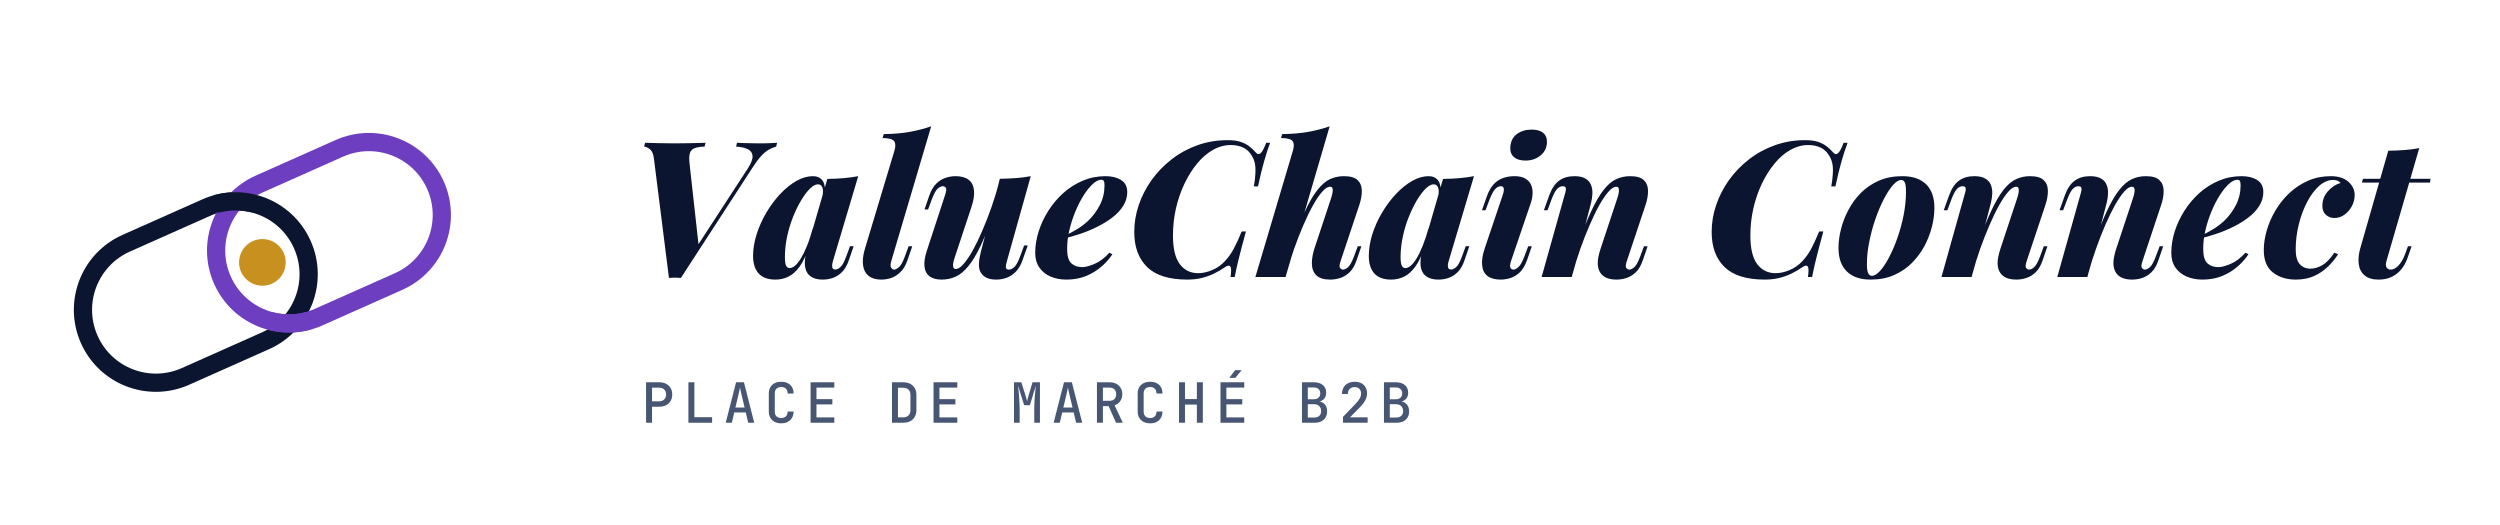
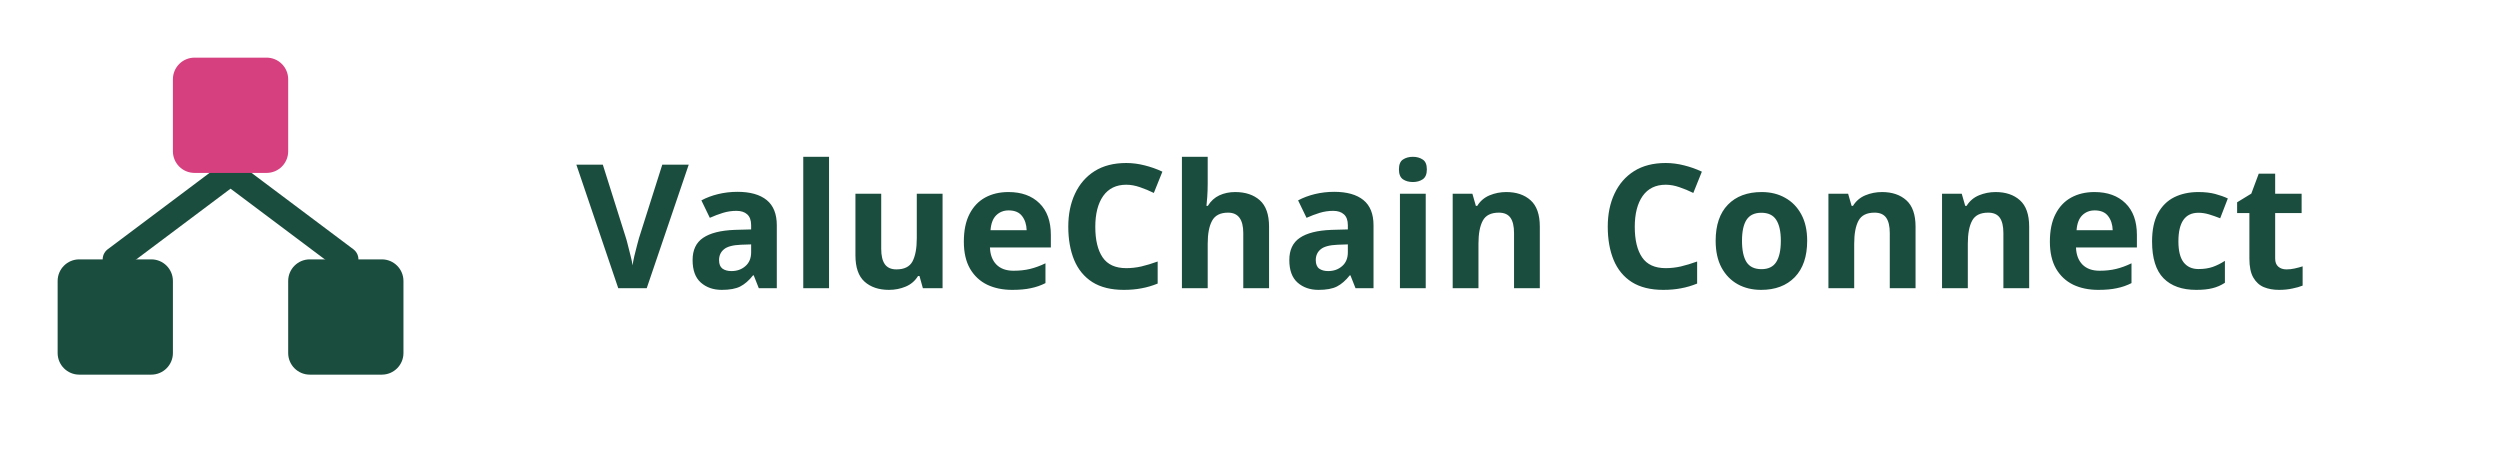
- <svg xmlns="http://www.w3.org/2000/svg" viewBox="0 0 343 72" width="686" height="144" role="img" aria-labelledby="t">
-   <g transform="translate(4 4)">
-     <g transform="rotate(-24 32 32)">
-       <g>
-         <rect x="6" y="22" width="32" height="20" rx="10" fill="none" stroke="#0b1530" stroke-width="2.5" />
-       </g>
-       <g>
-         <rect x="26" y="22" width="32" height="20" rx="10" fill="none" stroke="#6d3fc0" stroke-width="2.5" />
-       </g>
-       <path d="M29.74 22.15A10 10 0 0 1 34.02 24.01" fill="none" stroke="#0b1530" stroke-width="2.5" stroke-linecap="round" />
-       <path d="M34.26 41.85A10 10 0 0 1 29.98 39.99" fill="none" stroke="#6d3fc0" stroke-width="2.5" stroke-linecap="round" />
-       <circle cx="32" cy="32" r="3.2" fill="#c8901f" />
-     </g>
+ <svg xmlns="http://www.w3.org/2000/svg" viewBox="0 0 347 64" height="64" role="img">
+   <g stroke-linecap="round" stroke-linejoin="round">
+     <path d="M32 24L16 36M32 24L48 36" fill="none" stroke="#1B4D3E" stroke-width="3.5" />
+     <rect x="8" y="36" width="16" height="16" rx="3" fill="#1B4D3E" />
+     <rect x="40" y="36" width="16" height="16" rx="3" fill="#1B4D3E" />
+     <rect x="24" y="8" width="16" height="16" rx="3" fill="#D6407F" />
  </g>
-   <path fill="#0b1530" d="M102.57 23.16Q103.29 22.05 103.25 21.41Q103.21 20.77 102.62 20.48Q102.02 20.18 100.99 20.11L101.12 19.59Q101.43 19.62 102.08 19.63Q102.73 19.64 103.47 19.66Q104.21 19.67 104.67 19.67Q105.24 19.67 105.72 19.64Q106.21 19.62 106.62 19.59L106.49 20.11Q105.92 20.27 105.43 20.56Q104.94 20.85 104.41 21.43Q103.88 22.01 103.22 23.04L93.42 38.13Q93 38.09 92.6 38.09Q92.19 38.09 91.78 38.13L89.72 21.78Q89.62 20.84 89.18 20.49Q88.74 20.14 88.37 20.11L88.5 19.59Q89.21 19.62 90.33 19.64Q91.45 19.67 92.56 19.67Q93.88 19.67 94.98 19.64Q96.08 19.62 96.8 19.59L96.67 20.11Q95.84 20.14 95.35 20.31Q94.85 20.49 94.68 20.93Q94.51 21.38 94.59 22.3L95.89 34.02L94.93 34.89ZM108.35 36.78Q108.68 36.78 109.07 36.46Q109.46 36.13 109.88 35.46Q110.29 34.78 110.73 33.71Q111.16 32.64 111.57 31.13L110.94 33.95Q110.41 35.61 109.71 36.58Q109 37.55 108.16 37.96Q107.33 38.36 106.39 38.36Q104.83 38.36 104.08 37.51Q103.32 36.66 103.32 35.13Q103.32 33.68 103.81 32.14Q104.3 30.6 105.14 29.17Q105.99 27.75 107.04 26.62Q108.1 25.5 109.26 24.83Q110.42 24.17 111.53 24.17Q112.38 24.17 112.84 24.76Q113.3 25.36 113.14 26.74L112.85 26.9Q112.99 26.1 112.82 25.69Q112.64 25.29 112.22 25.29Q111.73 25.29 111.14 25.87Q110.54 26.45 109.94 27.45Q109.33 28.46 108.81 29.75Q108.3 31.04 107.99 32.46Q107.69 33.88 107.69 35.28Q107.69 36.09 107.84 36.43Q108 36.78 108.35 36.78ZM113.51 24.55Q114.78 24.53 115.79 24.44Q116.79 24.35 117.75 24.17L114.29 35.78Q114.18 36.16 114.17 36.44Q114.16 36.71 114.27 36.85Q114.39 36.98 114.62 36.98Q114.91 36.98 115.3 36.65Q115.69 36.32 116.12 35.14L116.62 33.78H117.12L116.47 35.68Q116.1 36.76 115.51 37.34Q114.92 37.91 114.24 38.14Q113.56 38.36 112.89 38.36Q111.42 38.36 110.8 37.5Q110.42 36.94 110.42 36.08Q110.42 35.21 110.75 34.05ZM122.29 35.79Q122.1 36.44 122.26 36.71Q122.42 36.99 122.71 36.99Q122.91 36.99 123.32 36.67Q123.72 36.36 124.16 35.15L124.66 33.79H125.16L124.51 35.69Q124.13 36.78 123.52 37.35Q122.91 37.93 122.24 38.15Q121.56 38.36 120.93 38.36Q120.09 38.36 119.52 38.07Q118.95 37.78 118.66 37.22Q118.38 36.66 118.38 35.87Q118.38 35.08 118.69 34.06L122.72 20.66Q122.98 19.77 122.67 19.36Q122.35 18.94 121.08 18.94L121.26 18.4Q123.25 18.37 124.79 18.1Q126.33 17.82 127.76 17.33ZM136.45 28.84Q135.45 31.79 134.57 33.66Q133.69 35.52 132.84 36.54Q132 37.56 131.11 37.96Q130.22 38.36 129.2 38.36Q128.14 38.36 127.53 37.91Q126.93 37.45 126.84 36.58Q126.74 35.7 127.15 34.44L129.67 26.74Q129.93 25.98 129.76 25.76Q129.59 25.55 129.34 25.55Q129.05 25.55 128.66 25.87Q128.28 26.2 127.83 27.39L127.33 28.74H126.84L127.49 26.85Q127.88 25.75 128.47 25.18Q129.07 24.61 129.76 24.39Q130.44 24.17 131.09 24.17Q132.25 24.17 132.89 24.66Q133.53 25.15 133.63 26.11Q133.74 27.06 133.26 28.47L130.98 35.35Q130.46 36.91 131.14 36.91Q131.59 36.91 132.19 36.23Q132.79 35.56 133.46 34.37Q134.12 33.18 134.78 31.63Q135.45 30.08 136.06 28.34Q136.67 26.59 137.13 24.8ZM138.16 35.79Q137.97 36.41 138.01 36.7Q138.04 36.99 138.42 36.99Q138.84 36.99 139.22 36.58Q139.6 36.18 139.97 35.15L140.51 33.68H141.01L140.29 35.69Q139.95 36.67 139.38 37.27Q138.8 37.86 138.11 38.11Q137.42 38.36 136.69 38.36Q135.88 38.36 135.36 38.11Q134.84 37.85 134.57 37.41Q134.28 36.91 134.31 36.22Q134.33 35.54 134.53 34.72L137.18 24.53Q138.4 24.51 139.45 24.43Q140.51 24.35 141.42 24.17ZM145.84 32.45Q146.79 32.04 147.67 31.51Q148.56 30.97 149.24 30.35Q150.26 29.38 150.9 28.13Q151.54 26.88 151.54 25.42Q151.54 24.97 151.43 24.82Q151.33 24.66 151.12 24.66Q150.57 24.66 149.93 25.24Q149.29 25.83 148.67 26.81Q148.05 27.79 147.54 29.02Q147.03 30.25 146.72 31.57Q146.41 32.89 146.41 34.13Q146.41 35.6 146.99 36.13Q147.56 36.65 148.49 36.65Q149.1 36.65 150.14 36.22Q151.18 35.8 152.21 34.67L152.62 34.88Q152.07 35.74 151.16 36.54Q150.25 37.35 149.03 37.86Q147.81 38.36 146.31 38.36Q145.13 38.36 144.15 37.95Q143.17 37.53 142.6 36.71Q142.03 35.89 142.03 34.7Q142.03 33.25 142.5 31.76Q142.97 30.28 143.83 28.92Q144.69 27.56 145.89 26.48Q147.09 25.41 148.56 24.79Q150.02 24.17 151.69 24.17Q152.96 24.17 153.81 24.7Q154.66 25.23 154.66 26.34Q154.66 27.34 154.12 28.22Q153.58 29.09 152.65 29.81Q151.72 30.53 150.57 31.1Q149.42 31.68 148.19 32.09Q146.96 32.51 145.81 32.75ZM174.26 19.59Q173.87 20.61 173.46 22.05Q173.04 23.49 172.6 25.57H172.03Q172.26 24.26 172.25 23.25Q172.25 22.23 171.83 21.5Q171.34 20.61 170.59 20.26Q169.84 19.9 168.86 19.9Q167.59 19.9 166.41 20.57Q165.23 21.24 164.24 22.44Q163.26 23.63 162.51 25.2Q161.76 26.77 161.34 28.59Q160.93 30.41 160.93 32.32Q160.93 34.99 161.87 36.24Q162.8 37.48 164.4 37.48Q165.3 37.48 166.3 37.06Q167.29 36.65 168.02 35.87Q168.73 35.12 169.23 34.2Q169.74 33.27 170.36 31.76H170.94Q170.29 34.13 169.94 35.57Q169.58 37.01 169.4 38H168.83Q168.91 37.45 168.91 37.12Q168.91 36.58 168.7 36.47Q168.49 36.37 168.05 36.67Q167.37 37.14 166.57 37.53Q165.78 37.92 164.87 38.14Q163.97 38.36 162.91 38.36Q159.15 38.36 157.39 36.64Q155.62 34.92 155.62 31.82Q155.62 29.97 156.23 28.15Q156.84 26.34 157.98 24.73Q159.12 23.13 160.71 21.89Q162.3 20.64 164.25 19.94Q166.21 19.23 168.44 19.23Q169.49 19.23 170.2 19.46Q170.92 19.7 171.42 20.09Q171.92 20.48 172.29 20.92Q172.63 21.32 172.98 21Q173.32 20.67 173.72 19.59ZM176.38 38H172.24L177.39 20.66Q177.65 19.77 177.34 19.36Q177.02 18.94 175.75 18.94L175.92 18.4Q177.92 18.37 179.46 18.1Q181.01 17.82 182.43 17.33ZM177 34.26Q178.05 31.17 178.95 29.2Q179.84 27.23 180.7 26.13Q181.55 25.02 182.45 24.59Q183.36 24.17 184.39 24.17Q185.68 24.17 186.25 24.7Q186.82 25.23 186.84 26.13Q186.86 27.03 186.51 28.09L183.94 35.79Q183.69 36.51 183.85 36.75Q184.01 36.99 184.27 36.99Q184.56 36.99 184.95 36.66Q185.34 36.33 185.78 35.15L186.28 33.79H186.78L186.13 35.69Q185.76 36.78 185.17 37.35Q184.57 37.92 183.88 38.14Q183.19 38.36 182.52 38.36Q181.21 38.36 180.61 37.78Q180.01 37.2 179.99 36.21Q179.97 35.22 180.35 34.06L182.63 27.18Q182.78 26.73 182.83 26.38Q182.89 26.02 182.82 25.82Q182.75 25.62 182.48 25.62Q182.01 25.62 181.41 26.3Q180.8 26.98 180.14 28.18Q179.47 29.37 178.8 30.94Q178.13 32.5 177.51 34.26Q176.9 36.02 176.42 37.83ZM192.82 36.78Q193.16 36.78 193.55 36.46Q193.94 36.13 194.35 35.46Q194.77 34.78 195.2 33.71Q195.63 32.64 196.05 31.13L195.42 33.95Q194.89 35.61 194.18 36.58Q193.47 37.55 192.64 37.96Q191.8 38.36 190.86 38.36Q189.31 38.36 188.55 37.51Q187.8 36.66 187.8 35.13Q187.8 33.68 188.28 32.14Q188.77 30.6 189.62 29.17Q190.46 27.75 191.52 26.62Q192.57 25.5 193.74 24.83Q194.9 24.17 196.01 24.17Q196.85 24.17 197.31 24.76Q197.77 25.36 197.61 26.74L197.33 26.9Q197.47 26.1 197.29 25.69Q197.11 25.29 196.7 25.29Q196.21 25.29 195.61 25.87Q195.02 26.45 194.41 27.45Q193.81 28.46 193.29 29.75Q192.77 31.04 192.47 32.46Q192.16 33.88 192.16 35.28Q192.16 36.09 192.32 36.43Q192.47 36.78 192.82 36.78ZM197.98 24.55Q199.25 24.53 200.26 24.44Q201.27 24.35 202.23 24.17L198.77 35.78Q198.65 36.16 198.64 36.44Q198.64 36.71 198.75 36.85Q198.86 36.98 199.09 36.98Q199.39 36.98 199.78 36.65Q200.17 36.32 200.6 35.14L201.1 33.78H201.59L200.94 35.68Q200.58 36.76 199.99 37.34Q199.4 37.91 198.72 38.14Q198.03 38.36 197.37 38.36Q195.9 38.36 195.27 37.5Q194.89 36.94 194.89 36.08Q194.89 35.21 195.23 34.05ZM207.21 20.32Q207.24 19.06 208.08 18.42Q208.92 17.78 210.13 17.78Q211.18 17.78 211.72 18.23Q212.27 18.69 212.24 19.53Q212.21 20.64 211.36 21.33Q210.51 22.03 209.3 22.03Q208.27 22.03 207.73 21.57Q207.19 21.12 207.21 20.32ZM206.18 26.74Q206.58 25.55 205.92 25.55Q205.49 25.55 205.12 25.96Q204.76 26.37 204.36 27.39L203.81 28.85H203.32L204.03 26.85Q204.4 25.84 204.96 25.25Q205.52 24.67 206.24 24.42Q206.97 24.17 207.78 24.17Q208.74 24.17 209.29 24.51Q209.85 24.84 210.07 25.38Q210.3 25.92 210.27 26.55Q210.24 27.19 210.04 27.81L207.32 35.79Q207.1 36.46 207.22 36.72Q207.34 36.99 207.65 36.99Q207.94 36.99 208.32 36.65Q208.71 36.32 209.16 35.15L209.67 33.79H210.16L209.51 35.69Q209.12 36.76 208.54 37.34Q207.96 37.91 207.26 38.14Q206.57 38.36 205.89 38.36Q204.75 38.36 204.1 37.88Q203.45 37.39 203.35 36.42Q203.24 35.45 203.71 34.06ZM215.65 38H211.51L214.67 26.74Q214.8 26.35 214.83 26.08Q214.87 25.82 214.77 25.68Q214.68 25.55 214.41 25.55Q213.98 25.55 213.62 25.94Q213.26 26.33 212.86 27.39L212.32 28.85H211.82L212.54 26.85Q213.05 25.42 213.9 24.79Q214.76 24.17 216.01 24.17Q216.97 24.17 217.52 24.5Q218.07 24.82 218.29 25.37Q218.5 25.91 218.48 26.55Q218.45 27.18 218.3 27.81ZM216.36 33.94Q217.4 30.94 218.29 29.03Q219.18 27.12 220.02 26.05Q220.86 24.98 221.75 24.58Q222.65 24.17 223.66 24.17Q224.95 24.17 225.52 24.7Q226.09 25.23 226.11 26.13Q226.13 27.03 225.78 28.09L223.21 35.79Q222.96 36.51 223.12 36.75Q223.29 36.99 223.55 36.99Q223.83 36.99 224.22 36.66Q224.61 36.33 225.05 35.15L225.55 33.79H226.05L225.4 35.69Q225.03 36.78 224.44 37.35Q223.84 37.92 223.15 38.14Q222.46 38.36 221.79 38.36Q221.02 38.36 220.46 38.14Q219.91 37.91 219.59 37.46Q219.22 36.93 219.21 36.13Q219.2 35.32 219.62 34.06L221.9 27.18Q222.05 26.74 222.1 26.39Q222.15 26.03 222.08 25.83Q222.02 25.62 221.75 25.62Q221.29 25.62 220.69 26.29Q220.09 26.97 219.43 28.14Q218.77 29.32 218.11 30.86Q217.44 32.39 216.83 34.11Q216.22 35.83 215.76 37.58ZM253.49 19.59Q253.1 20.61 252.68 22.05Q252.26 23.49 251.82 25.57H251.25Q251.48 24.26 251.48 23.25Q251.47 22.23 251.05 21.5Q250.56 20.61 249.81 20.26Q249.07 19.9 248.08 19.9Q246.82 19.9 245.63 20.57Q244.45 21.24 243.47 22.44Q242.48 23.63 241.73 25.2Q240.98 26.77 240.56 28.59Q240.15 30.41 240.15 32.32Q240.15 34.99 241.09 36.24Q242.03 37.48 243.62 37.48Q244.52 37.48 245.52 37.06Q246.51 36.65 247.25 35.87Q247.95 35.12 248.46 34.2Q248.96 33.27 249.59 31.76H250.16Q249.51 34.13 249.16 35.57Q248.81 37.01 248.62 38H248.05Q248.13 37.45 248.13 37.12Q248.13 36.58 247.92 36.47Q247.71 36.37 247.27 36.67Q246.59 37.14 245.8 37.53Q245 37.92 244.1 38.14Q243.19 38.36 242.13 38.36Q238.38 38.36 236.61 36.64Q234.84 34.92 234.84 31.82Q234.84 29.97 235.45 28.15Q236.06 26.34 237.2 24.73Q238.34 23.13 239.93 21.89Q241.52 20.64 243.48 19.94Q245.43 19.23 247.66 19.23Q248.71 19.23 249.43 19.46Q250.14 19.7 250.64 20.09Q251.14 20.48 251.51 20.92Q251.85 21.32 252.2 21Q252.55 20.67 252.94 19.59ZM260.85 24.69Q260.33 24.69 259.7 25.41Q259.07 26.14 258.44 27.36Q257.81 28.59 257.29 30.1Q256.77 31.6 256.46 33.2Q256.14 34.79 256.14 36.23Q256.14 37.11 256.31 37.47Q256.48 37.84 256.84 37.84Q257.33 37.84 257.96 37.15Q258.58 36.46 259.2 35.27Q259.82 34.09 260.34 32.6Q260.86 31.12 261.18 29.5Q261.5 27.88 261.5 26.35Q261.5 25.32 261.32 25Q261.15 24.69 260.85 24.69ZM252.24 34.01Q252.24 32.81 252.58 31.45Q252.91 30.1 253.6 28.81Q254.28 27.51 255.32 26.46Q256.37 25.41 257.78 24.79Q259.2 24.17 260.99 24.17Q263.12 24.17 264.26 25.28Q265.4 26.4 265.4 28.52Q265.4 29.73 265.07 31.08Q264.73 32.43 264.05 33.73Q263.36 35.02 262.32 36.07Q261.28 37.12 259.86 37.74Q258.45 38.36 256.66 38.36Q254.53 38.36 253.39 37.25Q252.24 36.13 252.24 34.01ZM270.51 38H266.37L269.53 26.74Q269.66 26.35 269.69 26.08Q269.73 25.82 269.63 25.68Q269.54 25.55 269.27 25.55Q268.84 25.55 268.48 25.94Q268.12 26.33 267.72 27.39L267.18 28.85H266.68L267.4 26.85Q267.91 25.42 268.76 24.79Q269.62 24.17 270.87 24.17Q271.83 24.17 272.38 24.5Q272.93 24.82 273.15 25.37Q273.36 25.91 273.34 26.55Q273.31 27.18 273.16 27.81ZM271.22 33.94Q272.26 30.94 273.15 29.03Q274.04 27.12 274.88 26.05Q275.72 24.98 276.61 24.58Q277.51 24.17 278.52 24.17Q279.81 24.17 280.38 24.7Q280.95 25.23 280.97 26.13Q280.99 27.03 280.64 28.09L278.07 35.79Q277.82 36.51 277.98 36.75Q278.15 36.99 278.41 36.99Q278.69 36.99 279.08 36.66Q279.47 36.33 279.91 35.15L280.41 33.79H280.91L280.26 35.69Q279.89 36.78 279.3 37.35Q278.7 37.92 278.01 38.14Q277.32 38.36 276.65 38.36Q275.88 38.36 275.32 38.14Q274.77 37.91 274.45 37.46Q274.08 36.93 274.07 36.13Q274.06 35.32 274.48 34.06L276.76 27.18Q276.91 26.74 276.96 26.39Q277.01 26.03 276.94 25.83Q276.88 25.62 276.61 25.62Q276.15 25.62 275.55 26.29Q274.95 26.97 274.29 28.14Q273.63 29.32 272.97 30.86Q272.3 32.39 271.69 34.11Q271.08 35.83 270.62 37.58ZM286.39 38H282.26L285.42 26.74Q285.54 26.35 285.58 26.08Q285.61 25.82 285.52 25.68Q285.43 25.55 285.15 25.55Q284.73 25.55 284.37 25.94Q284.01 26.33 283.61 27.39L283.06 28.85H282.57L283.28 26.85Q283.79 25.42 284.65 24.79Q285.5 24.17 286.75 24.17Q287.72 24.17 288.27 24.5Q288.82 24.82 289.03 25.37Q289.25 25.91 289.22 26.55Q289.2 27.18 289.04 27.81ZM287.11 33.94Q288.14 30.94 289.03 29.03Q289.92 27.12 290.77 26.05Q291.61 24.98 292.5 24.58Q293.39 24.17 294.41 24.17Q295.7 24.17 296.26 24.7Q296.83 25.23 296.85 26.13Q296.88 27.03 296.52 28.09L293.96 35.79Q293.7 36.51 293.87 36.75Q294.03 36.99 294.29 36.99Q294.58 36.99 294.96 36.66Q295.35 36.33 295.79 35.15L296.3 33.79H296.79L296.14 35.69Q295.78 36.78 295.18 37.35Q294.59 37.92 293.9 38.14Q293.21 38.36 292.54 38.36Q291.77 38.36 291.21 38.14Q290.65 37.91 290.34 37.46Q289.97 36.93 289.96 36.13Q289.95 35.32 290.37 34.06L292.65 27.18Q292.8 26.74 292.85 26.39Q292.9 26.03 292.83 25.83Q292.76 25.62 292.49 25.62Q292.03 25.62 291.44 26.29Q290.84 26.97 290.18 28.14Q289.52 29.32 288.85 30.86Q288.19 32.39 287.58 34.11Q286.96 35.83 286.5 37.58ZM301.71 32.45Q302.66 32.04 303.54 31.51Q304.43 30.97 305.11 30.35Q306.13 29.38 306.77 28.13Q307.41 26.88 307.41 25.42Q307.41 24.97 307.3 24.82Q307.2 24.66 306.99 24.66Q306.44 24.66 305.8 25.24Q305.16 25.83 304.54 26.81Q303.92 27.79 303.41 29.02Q302.9 30.25 302.59 31.57Q302.28 32.89 302.28 34.13Q302.28 35.6 302.86 36.13Q303.43 36.65 304.36 36.65Q304.97 36.65 306.01 36.22Q307.05 35.8 308.08 34.67L308.49 34.88Q307.94 35.74 307.03 36.54Q306.12 37.35 304.9 37.86Q303.68 38.36 302.18 38.36Q301 38.36 300.02 37.95Q299.04 37.53 298.47 36.71Q297.9 35.89 297.9 34.7Q297.9 33.25 298.37 31.76Q298.84 30.28 299.7 28.92Q300.56 27.56 301.76 26.48Q302.96 25.41 304.43 24.79Q305.89 24.17 307.56 24.17Q308.83 24.17 309.68 24.7Q310.53 25.23 310.53 26.34Q310.53 27.34 309.99 28.22Q309.45 29.09 308.52 29.81Q307.59 30.53 306.44 31.1Q305.29 31.68 304.06 32.09Q302.83 32.51 301.68 32.75ZM320.08 24.69Q319.12 24.69 318.19 25.5Q317.27 26.32 316.55 27.69Q315.82 29.07 315.4 30.77Q314.97 32.47 314.97 34.24Q314.97 35.62 315.53 36.24Q316.08 36.86 316.99 36.86Q317.78 36.86 318.61 36.39Q319.43 35.92 320.27 34.67L320.79 34.88Q320.25 35.74 319.44 36.54Q318.62 37.35 317.52 37.86Q316.41 38.36 314.98 38.36Q313.09 38.36 311.84 37.38Q310.59 36.4 310.59 34.31Q310.59 32.99 311.01 31.58Q311.42 30.17 312.21 28.85Q313 27.52 314.12 26.47Q315.25 25.42 316.68 24.79Q318.11 24.17 319.8 24.17Q321.32 24.17 322.19 24.93Q323.06 25.69 323.06 26.77Q323.06 27.54 322.69 28.26Q322.31 28.98 321.67 29.45Q321.04 29.91 320.26 29.91Q319.61 29.91 319.12 29.48Q318.63 29.05 318.63 28.26Q318.63 27.09 319.4 26.23Q320.16 25.37 321.14 25.1Q320.95 24.9 320.7 24.79Q320.45 24.69 320.08 24.69ZM333.47 24.53 333.39 25.05H324.06L324.19 24.53ZM327.43 35.79Q327.25 36.4 327.44 36.69Q327.62 36.99 328.01 36.99Q328.54 36.99 329.07 36.43Q329.6 35.87 329.97 34.89L330.37 33.79H330.87L330.36 35.26Q329.85 36.78 328.82 37.57Q327.79 38.36 326.34 38.36Q325.09 38.36 324.42 37.78Q323.74 37.2 323.62 36.23Q323.49 35.25 323.83 34.06L327.67 20.68Q328.94 20.66 329.96 20.58Q330.97 20.5 331.92 20.32Z" />
-   <path fill="#475673" d="M88.64 58V52.45H90.46Q91 52.45 91.39 52.66Q91.79 52.87 92.01 53.24Q92.23 53.61 92.23 54.12Q92.23 54.63 92.01 55.01Q91.79 55.38 91.39 55.59Q91 55.8 90.46 55.8H89.46V58ZM89.46 55.06H90.46Q90.88 55.06 91.13 54.8Q91.39 54.55 91.39 54.12Q91.39 53.69 91.13 53.44Q90.88 53.19 90.46 53.19H89.46ZM94.45 58V52.45H95.27V57.24H97.7V58ZM99.57 58 100.99 52.45H102.07L103.48 58H102.65L102.32 56.59H100.74L100.41 58ZM100.9 55.91H102.16L101.78 54.32Q101.68 53.89 101.61 53.57Q101.55 53.26 101.53 53.14Q101.51 53.26 101.45 53.57Q101.38 53.89 101.28 54.31ZM107.18 58.08Q106.66 58.08 106.28 57.88Q105.9 57.68 105.69 57.32Q105.48 56.95 105.48 56.46V53.99Q105.48 53.49 105.69 53.13Q105.9 52.77 106.28 52.57Q106.66 52.38 107.18 52.38Q107.7 52.38 108.08 52.57Q108.46 52.77 108.67 53.13Q108.88 53.5 108.88 53.99H108.06Q108.06 53.56 107.83 53.33Q107.6 53.1 107.18 53.1Q106.77 53.1 106.53 53.33Q106.3 53.56 106.3 53.99V56.46Q106.3 56.89 106.53 57.12Q106.77 57.35 107.18 57.35Q107.6 57.35 107.83 57.12Q108.06 56.89 108.06 56.46H108.88Q108.88 56.95 108.67 57.31Q108.46 57.68 108.08 57.88Q107.7 58.08 107.18 58.08ZM111.21 58V52.45H114.47V53.18H112.02V54.76H114.2V55.48H112.02V57.27H114.47V58ZM122.38 58V52.45H123.92Q124.47 52.45 124.88 52.66Q125.28 52.87 125.5 53.25Q125.73 53.63 125.73 54.15V56.29Q125.73 56.81 125.5 57.19Q125.28 57.58 124.88 57.79Q124.47 58 123.92 58ZM123.2 57.26H123.92Q124.38 57.26 124.64 57Q124.91 56.74 124.91 56.29V54.15Q124.91 53.71 124.64 53.45Q124.38 53.2 123.92 53.2H123.2ZM128.08 58V52.45H131.34V53.18H128.89V54.76H131.08V55.48H128.89V57.27H131.34V58ZM139.12 58V52.45H140.13L140.69 54.23Q140.77 54.48 140.83 54.71Q140.89 54.94 140.91 55.06Q140.94 54.94 141 54.71Q141.05 54.48 141.13 54.23L141.66 52.45H142.68V58H141.9V56.13Q141.9 55.77 141.92 55.34Q141.94 54.9 141.97 54.45Q142.01 54.01 142.05 53.6Q142.09 53.2 142.12 52.9L141.3 55.59H140.51L139.67 52.9Q139.71 53.19 139.75 53.58Q139.79 53.97 139.82 54.41Q139.85 54.85 139.87 55.3Q139.9 55.74 139.9 56.13V58ZM144.56 58 145.98 52.45H147.06L148.48 58H147.64L147.31 56.59H145.74L145.4 58ZM145.89 55.91H147.15L146.77 54.32Q146.67 53.89 146.6 53.57Q146.54 53.26 146.52 53.14Q146.5 53.26 146.44 53.57Q146.37 53.89 146.27 54.31ZM150.5 58V52.45H152.24Q152.76 52.45 153.15 52.65Q153.54 52.86 153.76 53.22Q153.98 53.59 153.98 54.08Q153.98 54.63 153.69 55.04Q153.41 55.45 152.92 55.61L154.05 58H153.12L152.1 55.72H151.32V58ZM151.32 54.99H152.24Q152.65 54.99 152.9 54.75Q153.14 54.5 153.14 54.09Q153.14 53.67 152.9 53.42Q152.65 53.18 152.24 53.18H151.32ZM157.8 58.08Q157.28 58.08 156.9 57.88Q156.51 57.68 156.3 57.32Q156.09 56.95 156.09 56.46V53.99Q156.09 53.49 156.3 53.13Q156.51 52.77 156.9 52.57Q157.28 52.38 157.8 52.38Q158.32 52.38 158.7 52.57Q159.08 52.77 159.29 53.13Q159.49 53.5 159.49 53.99H158.67Q158.67 53.56 158.44 53.33Q158.21 53.1 157.8 53.1Q157.38 53.1 157.15 53.33Q156.91 53.56 156.91 53.99V56.46Q156.91 56.89 157.15 57.12Q157.38 57.35 157.8 57.35Q158.21 57.35 158.44 57.12Q158.67 56.89 158.67 56.46H159.49Q159.49 56.95 159.29 57.31Q159.08 57.68 158.7 57.88Q158.32 58.08 157.8 58.08ZM161.76 58V52.45H162.58V54.75H164.21V52.45H165.03V58H164.21V55.51H162.58V58ZM167.45 58V52.45H170.71V53.18H168.26V54.76H170.44V55.48H168.26V57.27H170.71V58ZM168.66 51.84 169.46 50.78H170.35L169.49 51.84ZM178.63 58V52.45H180.27Q181.05 52.45 181.5 52.83Q181.95 53.21 181.95 53.88Q181.95 54.26 181.79 54.54Q181.63 54.82 181.34 54.97Q181.05 55.12 180.66 55.12V55.04Q181.08 55.04 181.4 55.2Q181.72 55.37 181.9 55.68Q182.08 56 182.08 56.44Q182.08 56.91 181.87 57.27Q181.66 57.62 181.28 57.81Q180.9 58 180.37 58ZM179.43 57.29H180.3Q180.75 57.29 181 57.06Q181.26 56.82 181.26 56.4Q181.26 55.98 181 55.72Q180.75 55.46 180.3 55.46H179.43ZM179.43 54.78H180.26Q180.66 54.78 180.9 54.56Q181.14 54.34 181.14 53.97Q181.14 53.59 180.9 53.38Q180.67 53.16 180.26 53.16H179.43ZM184.26 58V57.19L185.97 55.42Q186.37 55 186.55 54.67Q186.74 54.34 186.74 54.02Q186.74 53.59 186.51 53.35Q186.28 53.11 185.87 53.11Q185.43 53.11 185.18 53.36Q184.93 53.61 184.93 54.06H184.11Q184.12 53.54 184.34 53.16Q184.56 52.78 184.95 52.58Q185.35 52.38 185.88 52.38Q186.39 52.38 186.77 52.57Q187.15 52.77 187.35 53.13Q187.56 53.48 187.56 53.97Q187.56 54.47 187.3 54.94Q187.05 55.41 186.47 55.99L185.22 57.26H187.64V58ZM189.88 58V52.45H191.51Q192.3 52.45 192.75 52.83Q193.2 53.21 193.2 53.88Q193.2 54.26 193.04 54.54Q192.88 54.82 192.59 54.97Q192.29 55.12 191.91 55.12V55.04Q192.33 55.04 192.65 55.2Q192.96 55.37 193.15 55.68Q193.33 56 193.33 56.44Q193.33 56.91 193.12 57.27Q192.91 57.62 192.53 57.81Q192.15 58 191.61 58ZM190.68 57.29H191.55Q191.99 57.29 192.25 57.06Q192.51 56.82 192.51 56.4Q192.51 55.98 192.25 55.72Q191.99 55.46 191.55 55.46H190.68ZM190.68 54.78H191.51Q191.91 54.78 192.15 54.56Q192.38 54.34 192.38 53.97Q192.38 53.59 192.15 53.38Q191.92 53.16 191.51 53.16H190.68Z" />
+   <text x="80" y="40" font-size="24" fill="#1B4D3E">
+     <tspan font-family="'Sora', sans-serif" font-weight="600">ValueChain Connect</tspan>
+   </text>
</svg>
